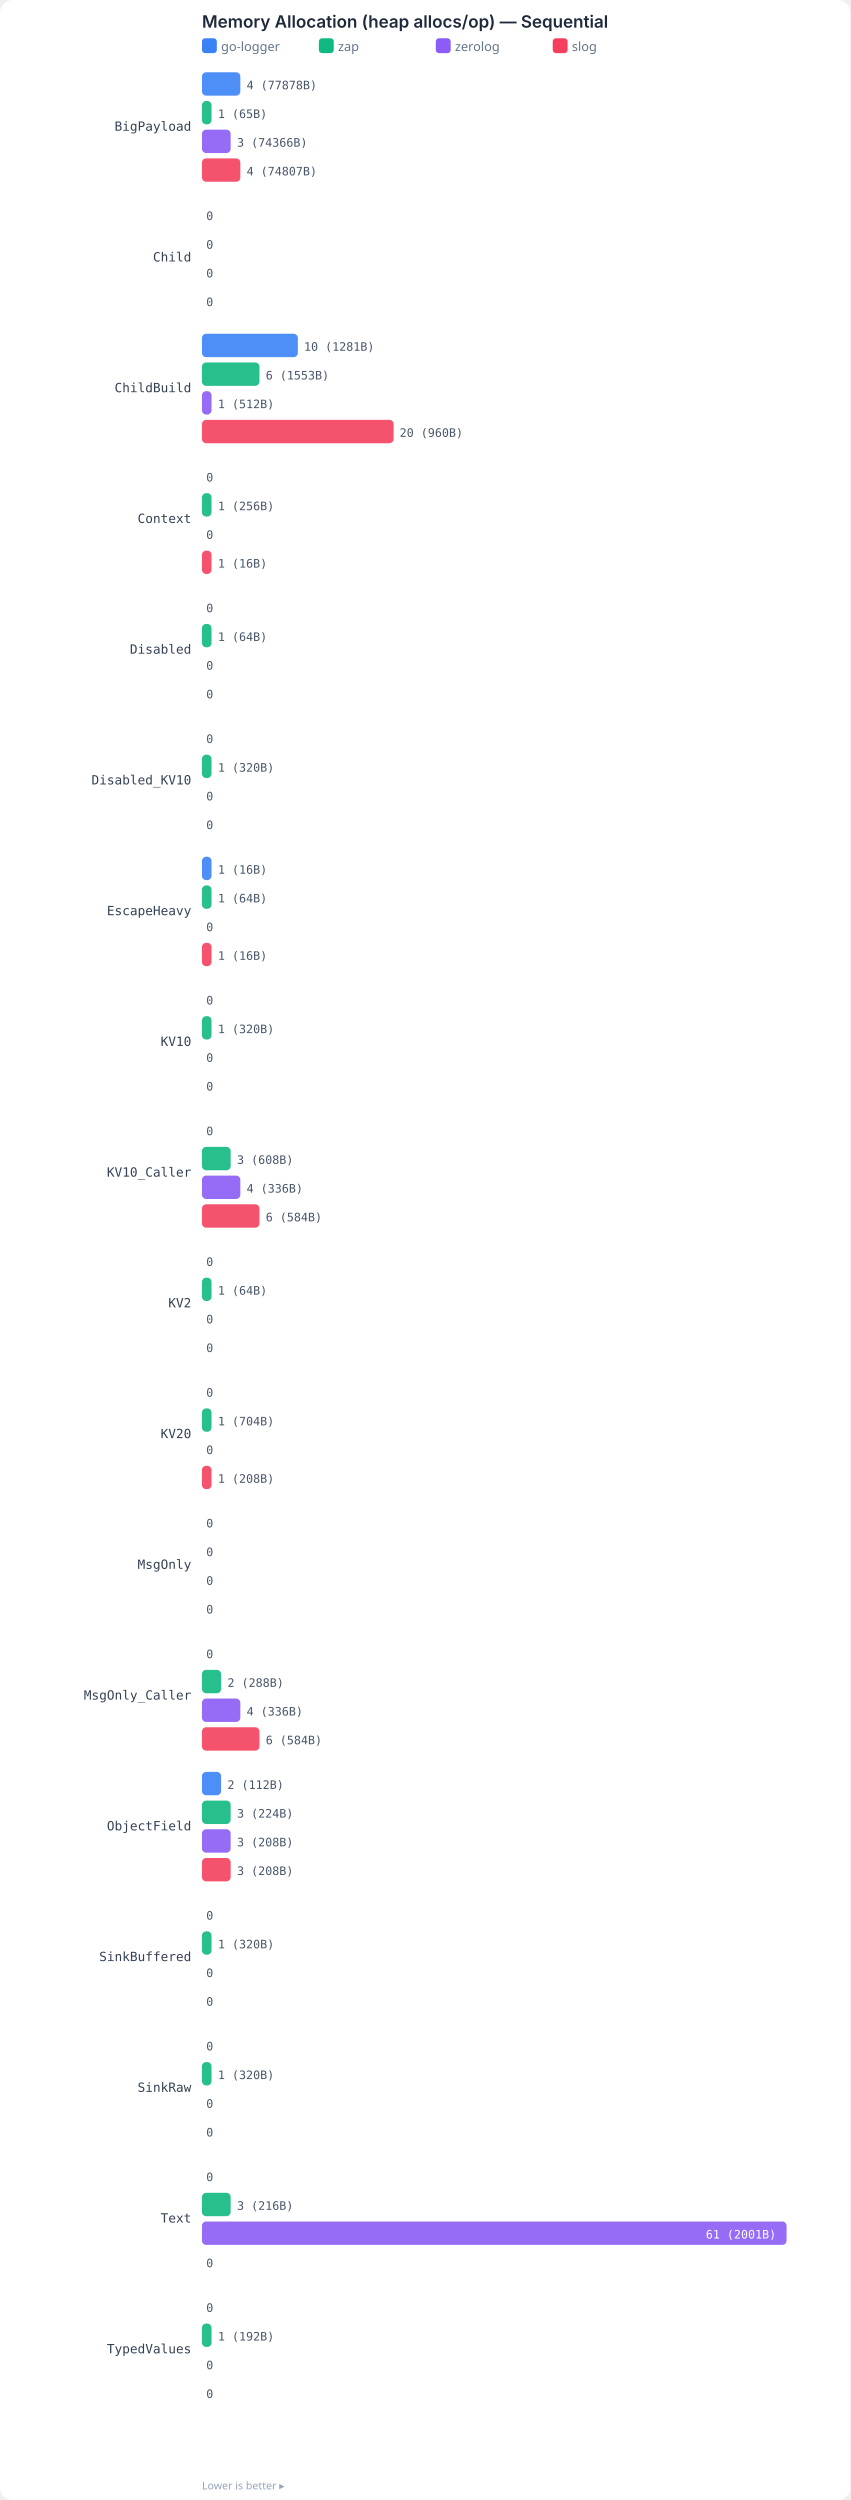
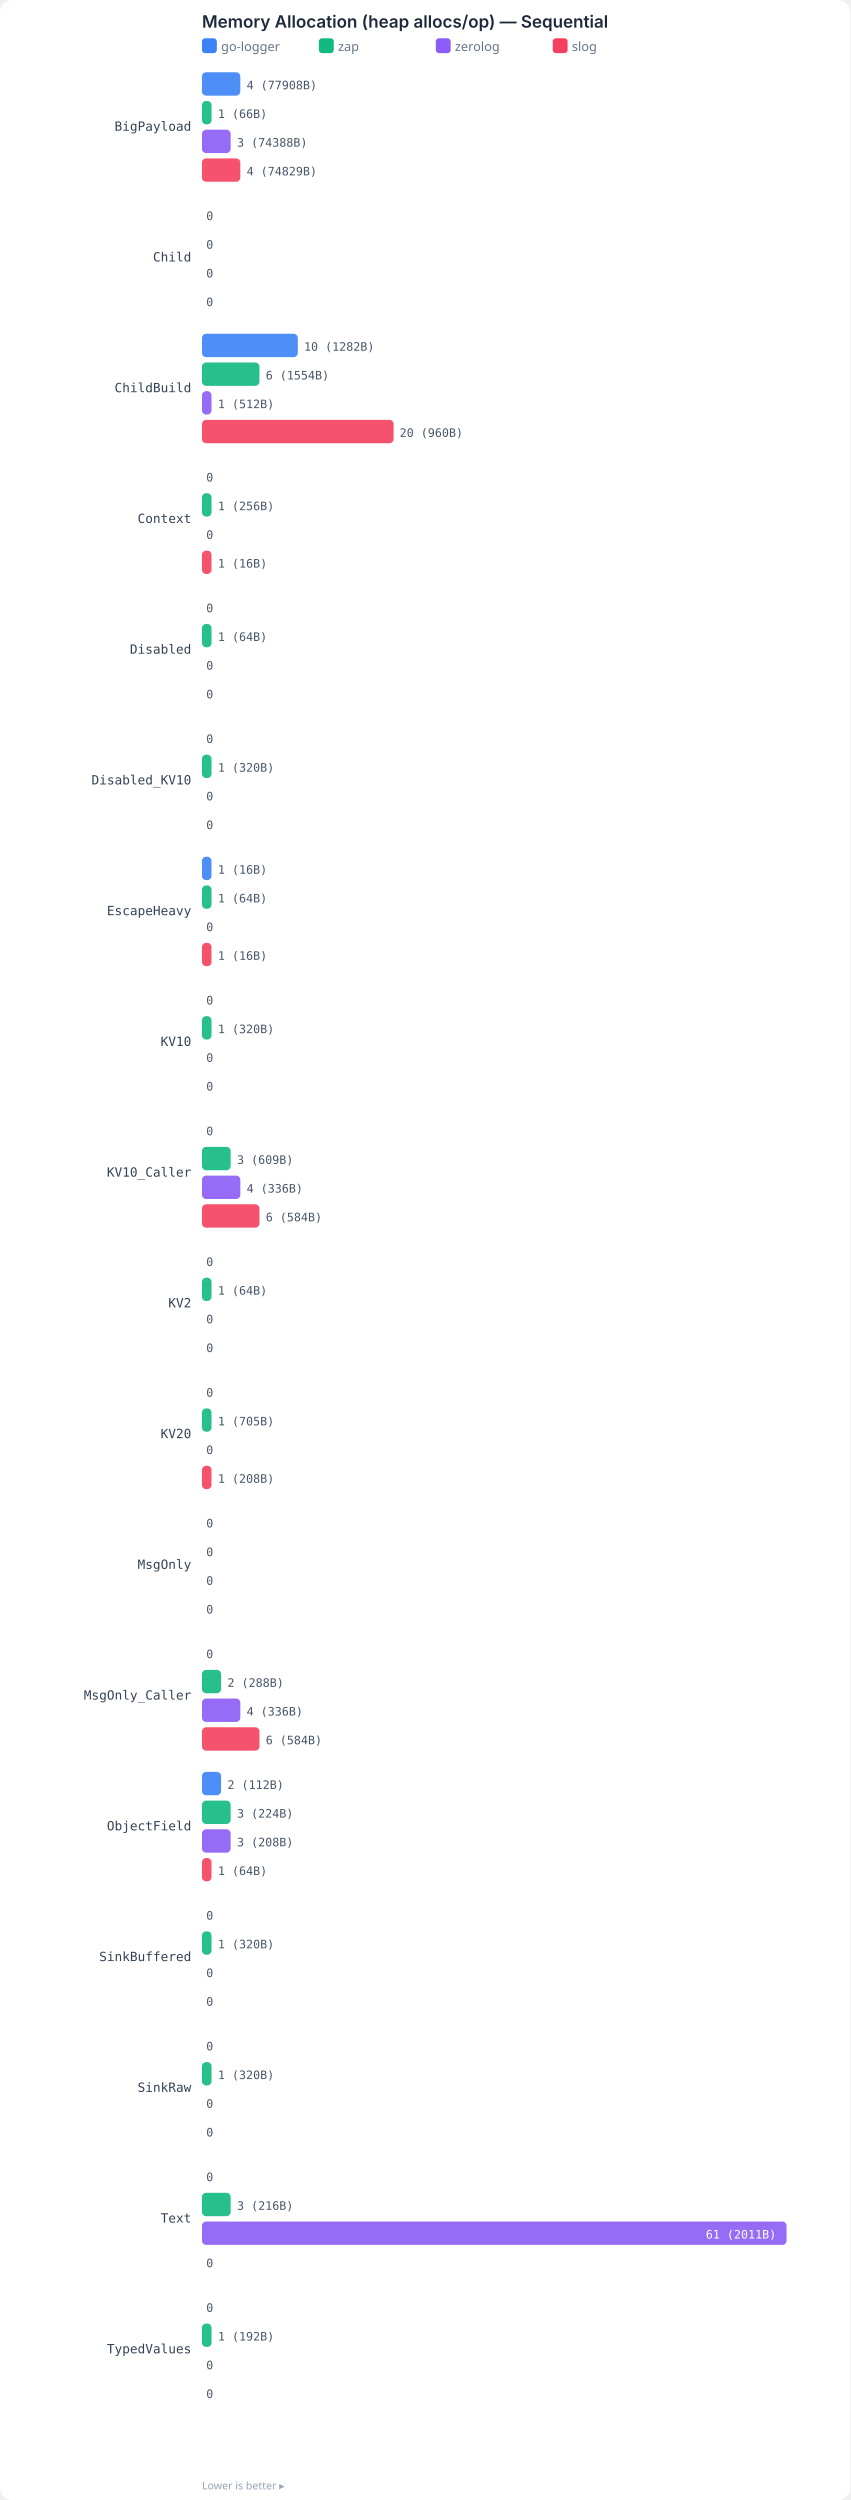
<svg xmlns="http://www.w3.org/2000/svg" width="800" height="2352" viewBox="0 0 800 2352">
  <rect width="100%" height="100%" fill="#FFFFFF" rx="12" />
  <text x="190" y="26" fill="#1E293B" font-family="system-ui,-apple-system,sans-serif" font-size="16" font-weight="600">Memory Allocation (heap allocs/op) — Sequential</text>
  <rect x="190" y="36" width="14" height="14" rx="3" fill="#3B82F6" />
  <text x="208" y="48" fill="#64748B" font-family="system-ui,sans-serif" font-size="12">go-logger</text>
  <rect x="300" y="36" width="14" height="14" rx="3" fill="#10B981" />
  <text x="318" y="48" fill="#64748B" font-family="system-ui,sans-serif" font-size="12">zap</text>
  <rect x="410" y="36" width="14" height="14" rx="3" fill="#8B5CF6" />
  <text x="428" y="48" fill="#64748B" font-family="system-ui,sans-serif" font-size="12">zerolog</text>
  <rect x="520" y="36" width="14" height="14" rx="3" fill="#F43F5E" />
  <text x="538" y="48" fill="#64748B" font-family="system-ui,sans-serif" font-size="12">slog</text>
  <text x="180" y="123" fill="#334155" font-family="monospace" font-size="12" text-anchor="end">BigPayload</text>
  <rect x="190" y="68" width="36.1" height="22" rx="4" fill="#3B82F6" opacity="0.9" />
-   <text x="232" y="84" fill="#475569" font-family="monospace" font-size="11">4 (77878B)</text>
+   <text x="232" y="84" fill="#475569" font-family="monospace" font-size="11">4 (77908B)</text>
  <rect x="190" y="95" width="9.0" height="22" rx="4" fill="#10B981" opacity="0.9" />
-   <text x="205" y="111" fill="#475569" font-family="monospace" font-size="11">1 (65B)</text>
+   <text x="205" y="111" fill="#475569" font-family="monospace" font-size="11">1 (66B)</text>
  <rect x="190" y="122" width="27.0" height="22" rx="4" fill="#8B5CF6" opacity="0.9" />
-   <text x="223" y="138" fill="#475569" font-family="monospace" font-size="11">3 (74366B)</text>
+   <text x="223" y="138" fill="#475569" font-family="monospace" font-size="11">3 (74388B)</text>
  <rect x="190" y="149" width="36.1" height="22" rx="4" fill="#F43F5E" opacity="0.9" />
-   <text x="232" y="165" fill="#475569" font-family="monospace" font-size="11">4 (74807B)</text>
+   <text x="232" y="165" fill="#475569" font-family="monospace" font-size="11">4 (74829B)</text>
  <text x="180" y="246" fill="#334155" font-family="monospace" font-size="12" text-anchor="end">Child</text>
  <rect x="190" y="191" width="0.0" height="22" rx="4" fill="#3B82F6" opacity="0.9" />
  <text x="194" y="207" fill="#475569" font-family="monospace" font-size="11">0</text>
  <rect x="190" y="218" width="0.0" height="22" rx="4" fill="#10B981" opacity="0.9" />
  <text x="194" y="234" fill="#475569" font-family="monospace" font-size="11">0</text>
  <rect x="190" y="245" width="0.0" height="22" rx="4" fill="#8B5CF6" opacity="0.9" />
  <text x="194" y="261" fill="#475569" font-family="monospace" font-size="11">0</text>
  <rect x="190" y="272" width="0.0" height="22" rx="4" fill="#F43F5E" opacity="0.9" />
  <text x="194" y="288" fill="#475569" font-family="monospace" font-size="11">0</text>
  <text x="180" y="369" fill="#334155" font-family="monospace" font-size="12" text-anchor="end">ChildBuild</text>
  <rect x="190" y="314" width="90.2" height="22" rx="4" fill="#3B82F6" opacity="0.9" />
-   <text x="286" y="330" fill="#475569" font-family="monospace" font-size="11">10 (1281B)</text>
+   <text x="286" y="330" fill="#475569" font-family="monospace" font-size="11">10 (1282B)</text>
  <rect x="190" y="341" width="54.1" height="22" rx="4" fill="#10B981" opacity="0.9" />
-   <text x="250" y="357" fill="#475569" font-family="monospace" font-size="11">6 (1553B)</text>
+   <text x="250" y="357" fill="#475569" font-family="monospace" font-size="11">6 (1554B)</text>
  <rect x="190" y="368" width="9.0" height="22" rx="4" fill="#8B5CF6" opacity="0.9" />
  <text x="205" y="384" fill="#475569" font-family="monospace" font-size="11">1 (512B)</text>
  <rect x="190" y="395" width="180.3" height="22" rx="4" fill="#F43F5E" opacity="0.9" />
  <text x="376" y="411" fill="#475569" font-family="monospace" font-size="11">20 (960B)</text>
  <text x="180" y="492" fill="#334155" font-family="monospace" font-size="12" text-anchor="end">Context</text>
  <rect x="190" y="437" width="0.0" height="22" rx="4" fill="#3B82F6" opacity="0.9" />
  <text x="194" y="453" fill="#475569" font-family="monospace" font-size="11">0</text>
  <rect x="190" y="464" width="9.0" height="22" rx="4" fill="#10B981" opacity="0.9" />
  <text x="205" y="480" fill="#475569" font-family="monospace" font-size="11">1 (256B)</text>
  <rect x="190" y="491" width="0.0" height="22" rx="4" fill="#8B5CF6" opacity="0.9" />
  <text x="194" y="507" fill="#475569" font-family="monospace" font-size="11">0</text>
  <rect x="190" y="518" width="9.0" height="22" rx="4" fill="#F43F5E" opacity="0.9" />
  <text x="205" y="534" fill="#475569" font-family="monospace" font-size="11">1 (16B)</text>
  <text x="180" y="615" fill="#334155" font-family="monospace" font-size="12" text-anchor="end">Disabled</text>
  <rect x="190" y="560" width="0.0" height="22" rx="4" fill="#3B82F6" opacity="0.9" />
  <text x="194" y="576" fill="#475569" font-family="monospace" font-size="11">0</text>
  <rect x="190" y="587" width="9.0" height="22" rx="4" fill="#10B981" opacity="0.9" />
  <text x="205" y="603" fill="#475569" font-family="monospace" font-size="11">1 (64B)</text>
  <rect x="190" y="614" width="0.0" height="22" rx="4" fill="#8B5CF6" opacity="0.9" />
  <text x="194" y="630" fill="#475569" font-family="monospace" font-size="11">0</text>
  <rect x="190" y="641" width="0.0" height="22" rx="4" fill="#F43F5E" opacity="0.9" />
  <text x="194" y="657" fill="#475569" font-family="monospace" font-size="11">0</text>
  <text x="180" y="738" fill="#334155" font-family="monospace" font-size="12" text-anchor="end">Disabled_KV10</text>
  <rect x="190" y="683" width="0.0" height="22" rx="4" fill="#3B82F6" opacity="0.9" />
  <text x="194" y="699" fill="#475569" font-family="monospace" font-size="11">0</text>
  <rect x="190" y="710" width="9.0" height="22" rx="4" fill="#10B981" opacity="0.9" />
  <text x="205" y="726" fill="#475569" font-family="monospace" font-size="11">1 (320B)</text>
  <rect x="190" y="737" width="0.0" height="22" rx="4" fill="#8B5CF6" opacity="0.9" />
  <text x="194" y="753" fill="#475569" font-family="monospace" font-size="11">0</text>
  <rect x="190" y="764" width="0.0" height="22" rx="4" fill="#F43F5E" opacity="0.9" />
  <text x="194" y="780" fill="#475569" font-family="monospace" font-size="11">0</text>
  <text x="180" y="861" fill="#334155" font-family="monospace" font-size="12" text-anchor="end">EscapeHeavy</text>
  <rect x="190" y="806" width="9.0" height="22" rx="4" fill="#3B82F6" opacity="0.9" />
  <text x="205" y="822" fill="#475569" font-family="monospace" font-size="11">1 (16B)</text>
  <rect x="190" y="833" width="9.0" height="22" rx="4" fill="#10B981" opacity="0.9" />
  <text x="205" y="849" fill="#475569" font-family="monospace" font-size="11">1 (64B)</text>
  <rect x="190" y="860" width="0.0" height="22" rx="4" fill="#8B5CF6" opacity="0.9" />
  <text x="194" y="876" fill="#475569" font-family="monospace" font-size="11">0</text>
  <rect x="190" y="887" width="9.0" height="22" rx="4" fill="#F43F5E" opacity="0.9" />
  <text x="205" y="903" fill="#475569" font-family="monospace" font-size="11">1 (16B)</text>
  <text x="180" y="984" fill="#334155" font-family="monospace" font-size="12" text-anchor="end">KV10</text>
  <rect x="190" y="929" width="0.0" height="22" rx="4" fill="#3B82F6" opacity="0.9" />
  <text x="194" y="945" fill="#475569" font-family="monospace" font-size="11">0</text>
  <rect x="190" y="956" width="9.0" height="22" rx="4" fill="#10B981" opacity="0.9" />
  <text x="205" y="972" fill="#475569" font-family="monospace" font-size="11">1 (320B)</text>
  <rect x="190" y="983" width="0.0" height="22" rx="4" fill="#8B5CF6" opacity="0.9" />
  <text x="194" y="999" fill="#475569" font-family="monospace" font-size="11">0</text>
  <rect x="190" y="1010" width="0.0" height="22" rx="4" fill="#F43F5E" opacity="0.9" />
  <text x="194" y="1026" fill="#475569" font-family="monospace" font-size="11">0</text>
  <text x="180" y="1107" fill="#334155" font-family="monospace" font-size="12" text-anchor="end">KV10_Caller</text>
  <rect x="190" y="1052" width="0.0" height="22" rx="4" fill="#3B82F6" opacity="0.9" />
  <text x="194" y="1068" fill="#475569" font-family="monospace" font-size="11">0</text>
  <rect x="190" y="1079" width="27.0" height="22" rx="4" fill="#10B981" opacity="0.9" />
-   <text x="223" y="1095" fill="#475569" font-family="monospace" font-size="11">3 (608B)</text>
+   <text x="223" y="1095" fill="#475569" font-family="monospace" font-size="11">3 (609B)</text>
  <rect x="190" y="1106" width="36.1" height="22" rx="4" fill="#8B5CF6" opacity="0.9" />
  <text x="232" y="1122" fill="#475569" font-family="monospace" font-size="11">4 (336B)</text>
  <rect x="190" y="1133" width="54.1" height="22" rx="4" fill="#F43F5E" opacity="0.9" />
  <text x="250" y="1149" fill="#475569" font-family="monospace" font-size="11">6 (584B)</text>
  <text x="180" y="1230" fill="#334155" font-family="monospace" font-size="12" text-anchor="end">KV2</text>
  <rect x="190" y="1175" width="0.0" height="22" rx="4" fill="#3B82F6" opacity="0.9" />
  <text x="194" y="1191" fill="#475569" font-family="monospace" font-size="11">0</text>
  <rect x="190" y="1202" width="9.0" height="22" rx="4" fill="#10B981" opacity="0.9" />
  <text x="205" y="1218" fill="#475569" font-family="monospace" font-size="11">1 (64B)</text>
  <rect x="190" y="1229" width="0.0" height="22" rx="4" fill="#8B5CF6" opacity="0.9" />
  <text x="194" y="1245" fill="#475569" font-family="monospace" font-size="11">0</text>
  <rect x="190" y="1256" width="0.0" height="22" rx="4" fill="#F43F5E" opacity="0.9" />
  <text x="194" y="1272" fill="#475569" font-family="monospace" font-size="11">0</text>
  <text x="180" y="1353" fill="#334155" font-family="monospace" font-size="12" text-anchor="end">KV20</text>
  <rect x="190" y="1298" width="0.0" height="22" rx="4" fill="#3B82F6" opacity="0.9" />
  <text x="194" y="1314" fill="#475569" font-family="monospace" font-size="11">0</text>
  <rect x="190" y="1325" width="9.0" height="22" rx="4" fill="#10B981" opacity="0.9" />
-   <text x="205" y="1341" fill="#475569" font-family="monospace" font-size="11">1 (704B)</text>
+   <text x="205" y="1341" fill="#475569" font-family="monospace" font-size="11">1 (705B)</text>
  <rect x="190" y="1352" width="0.0" height="22" rx="4" fill="#8B5CF6" opacity="0.9" />
  <text x="194" y="1368" fill="#475569" font-family="monospace" font-size="11">0</text>
  <rect x="190" y="1379" width="9.0" height="22" rx="4" fill="#F43F5E" opacity="0.9" />
  <text x="205" y="1395" fill="#475569" font-family="monospace" font-size="11">1 (208B)</text>
  <text x="180" y="1476" fill="#334155" font-family="monospace" font-size="12" text-anchor="end">MsgOnly</text>
  <rect x="190" y="1421" width="0.0" height="22" rx="4" fill="#3B82F6" opacity="0.9" />
  <text x="194" y="1437" fill="#475569" font-family="monospace" font-size="11">0</text>
  <rect x="190" y="1448" width="0.0" height="22" rx="4" fill="#10B981" opacity="0.9" />
  <text x="194" y="1464" fill="#475569" font-family="monospace" font-size="11">0</text>
  <rect x="190" y="1475" width="0.0" height="22" rx="4" fill="#8B5CF6" opacity="0.9" />
  <text x="194" y="1491" fill="#475569" font-family="monospace" font-size="11">0</text>
  <rect x="190" y="1502" width="0.0" height="22" rx="4" fill="#F43F5E" opacity="0.9" />
  <text x="194" y="1518" fill="#475569" font-family="monospace" font-size="11">0</text>
  <text x="180" y="1599" fill="#334155" font-family="monospace" font-size="12" text-anchor="end">MsgOnly_Caller</text>
  <rect x="190" y="1544" width="0.0" height="22" rx="4" fill="#3B82F6" opacity="0.9" />
  <text x="194" y="1560" fill="#475569" font-family="monospace" font-size="11">0</text>
  <rect x="190" y="1571" width="18.0" height="22" rx="4" fill="#10B981" opacity="0.9" />
  <text x="214" y="1587" fill="#475569" font-family="monospace" font-size="11">2 (288B)</text>
  <rect x="190" y="1598" width="36.1" height="22" rx="4" fill="#8B5CF6" opacity="0.9" />
  <text x="232" y="1614" fill="#475569" font-family="monospace" font-size="11">4 (336B)</text>
  <rect x="190" y="1625" width="54.1" height="22" rx="4" fill="#F43F5E" opacity="0.9" />
  <text x="250" y="1641" fill="#475569" font-family="monospace" font-size="11">6 (584B)</text>
  <text x="180" y="1722" fill="#334155" font-family="monospace" font-size="12" text-anchor="end">ObjectField</text>
  <rect x="190" y="1667" width="18.0" height="22" rx="4" fill="#3B82F6" opacity="0.9" />
  <text x="214" y="1683" fill="#475569" font-family="monospace" font-size="11">2 (112B)</text>
  <rect x="190" y="1694" width="27.0" height="22" rx="4" fill="#10B981" opacity="0.9" />
  <text x="223" y="1710" fill="#475569" font-family="monospace" font-size="11">3 (224B)</text>
  <rect x="190" y="1721" width="27.0" height="22" rx="4" fill="#8B5CF6" opacity="0.9" />
  <text x="223" y="1737" fill="#475569" font-family="monospace" font-size="11">3 (208B)</text>
-   <rect x="190" y="1748" width="27.0" height="22" rx="4" fill="#F43F5E" opacity="0.9" />
-   <text x="223" y="1764" fill="#475569" font-family="monospace" font-size="11">3 (208B)</text>
+   <rect x="190" y="1748" width="9.0" height="22" rx="4" fill="#F43F5E" opacity="0.9" />
+   <text x="205" y="1764" fill="#475569" font-family="monospace" font-size="11">1 (64B)</text>
  <text x="180" y="1845" fill="#334155" font-family="monospace" font-size="12" text-anchor="end">SinkBuffered</text>
  <rect x="190" y="1790" width="0.0" height="22" rx="4" fill="#3B82F6" opacity="0.9" />
  <text x="194" y="1806" fill="#475569" font-family="monospace" font-size="11">0</text>
  <rect x="190" y="1817" width="9.0" height="22" rx="4" fill="#10B981" opacity="0.9" />
  <text x="205" y="1833" fill="#475569" font-family="monospace" font-size="11">1 (320B)</text>
  <rect x="190" y="1844" width="0.0" height="22" rx="4" fill="#8B5CF6" opacity="0.9" />
  <text x="194" y="1860" fill="#475569" font-family="monospace" font-size="11">0</text>
  <rect x="190" y="1871" width="0.0" height="22" rx="4" fill="#F43F5E" opacity="0.9" />
  <text x="194" y="1887" fill="#475569" font-family="monospace" font-size="11">0</text>
  <text x="180" y="1968" fill="#334155" font-family="monospace" font-size="12" text-anchor="end">SinkRaw</text>
  <rect x="190" y="1913" width="0.0" height="22" rx="4" fill="#3B82F6" opacity="0.9" />
  <text x="194" y="1929" fill="#475569" font-family="monospace" font-size="11">0</text>
  <rect x="190" y="1940" width="9.0" height="22" rx="4" fill="#10B981" opacity="0.9" />
  <text x="205" y="1956" fill="#475569" font-family="monospace" font-size="11">1 (320B)</text>
  <rect x="190" y="1967" width="0.0" height="22" rx="4" fill="#8B5CF6" opacity="0.9" />
  <text x="194" y="1983" fill="#475569" font-family="monospace" font-size="11">0</text>
  <rect x="190" y="1994" width="0.0" height="22" rx="4" fill="#F43F5E" opacity="0.9" />
  <text x="194" y="2010" fill="#475569" font-family="monospace" font-size="11">0</text>
  <text x="180" y="2091" fill="#334155" font-family="monospace" font-size="12" text-anchor="end">Text</text>
  <rect x="190" y="2036" width="0.0" height="22" rx="4" fill="#3B82F6" opacity="0.9" />
  <text x="194" y="2052" fill="#475569" font-family="monospace" font-size="11">0</text>
  <rect x="190" y="2063" width="27.0" height="22" rx="4" fill="#10B981" opacity="0.9" />
  <text x="223" y="2079" fill="#475569" font-family="monospace" font-size="11">3 (216B)</text>
  <rect x="190" y="2090" width="550.0" height="22" rx="4" fill="#8B5CF6" opacity="0.9" />
-   <text x="664" y="2106" fill="#FFF" font-family="monospace" font-size="11">61 (2001B)</text>
+   <text x="664" y="2106" fill="#FFF" font-family="monospace" font-size="11">61 (2011B)</text>
  <rect x="190" y="2117" width="0.0" height="22" rx="4" fill="#F43F5E" opacity="0.9" />
  <text x="194" y="2133" fill="#475569" font-family="monospace" font-size="11">0</text>
  <text x="180" y="2214" fill="#334155" font-family="monospace" font-size="12" text-anchor="end">TypedValues</text>
  <rect x="190" y="2159" width="0.0" height="22" rx="4" fill="#3B82F6" opacity="0.9" />
  <text x="194" y="2175" fill="#475569" font-family="monospace" font-size="11">0</text>
  <rect x="190" y="2186" width="9.0" height="22" rx="4" fill="#10B981" opacity="0.9" />
  <text x="205" y="2202" fill="#475569" font-family="monospace" font-size="11">1 (192B)</text>
  <rect x="190" y="2213" width="0.0" height="22" rx="4" fill="#8B5CF6" opacity="0.9" />
  <text x="194" y="2229" fill="#475569" font-family="monospace" font-size="11">0</text>
  <rect x="190" y="2240" width="0.0" height="22" rx="4" fill="#F43F5E" opacity="0.9" />
  <text x="194" y="2256" fill="#475569" font-family="monospace" font-size="11">0</text>
  <text x="190" y="2342" fill="#94A3B8" font-family="system-ui,sans-serif" font-size="10">Lower is better ▸</text>
</svg>
